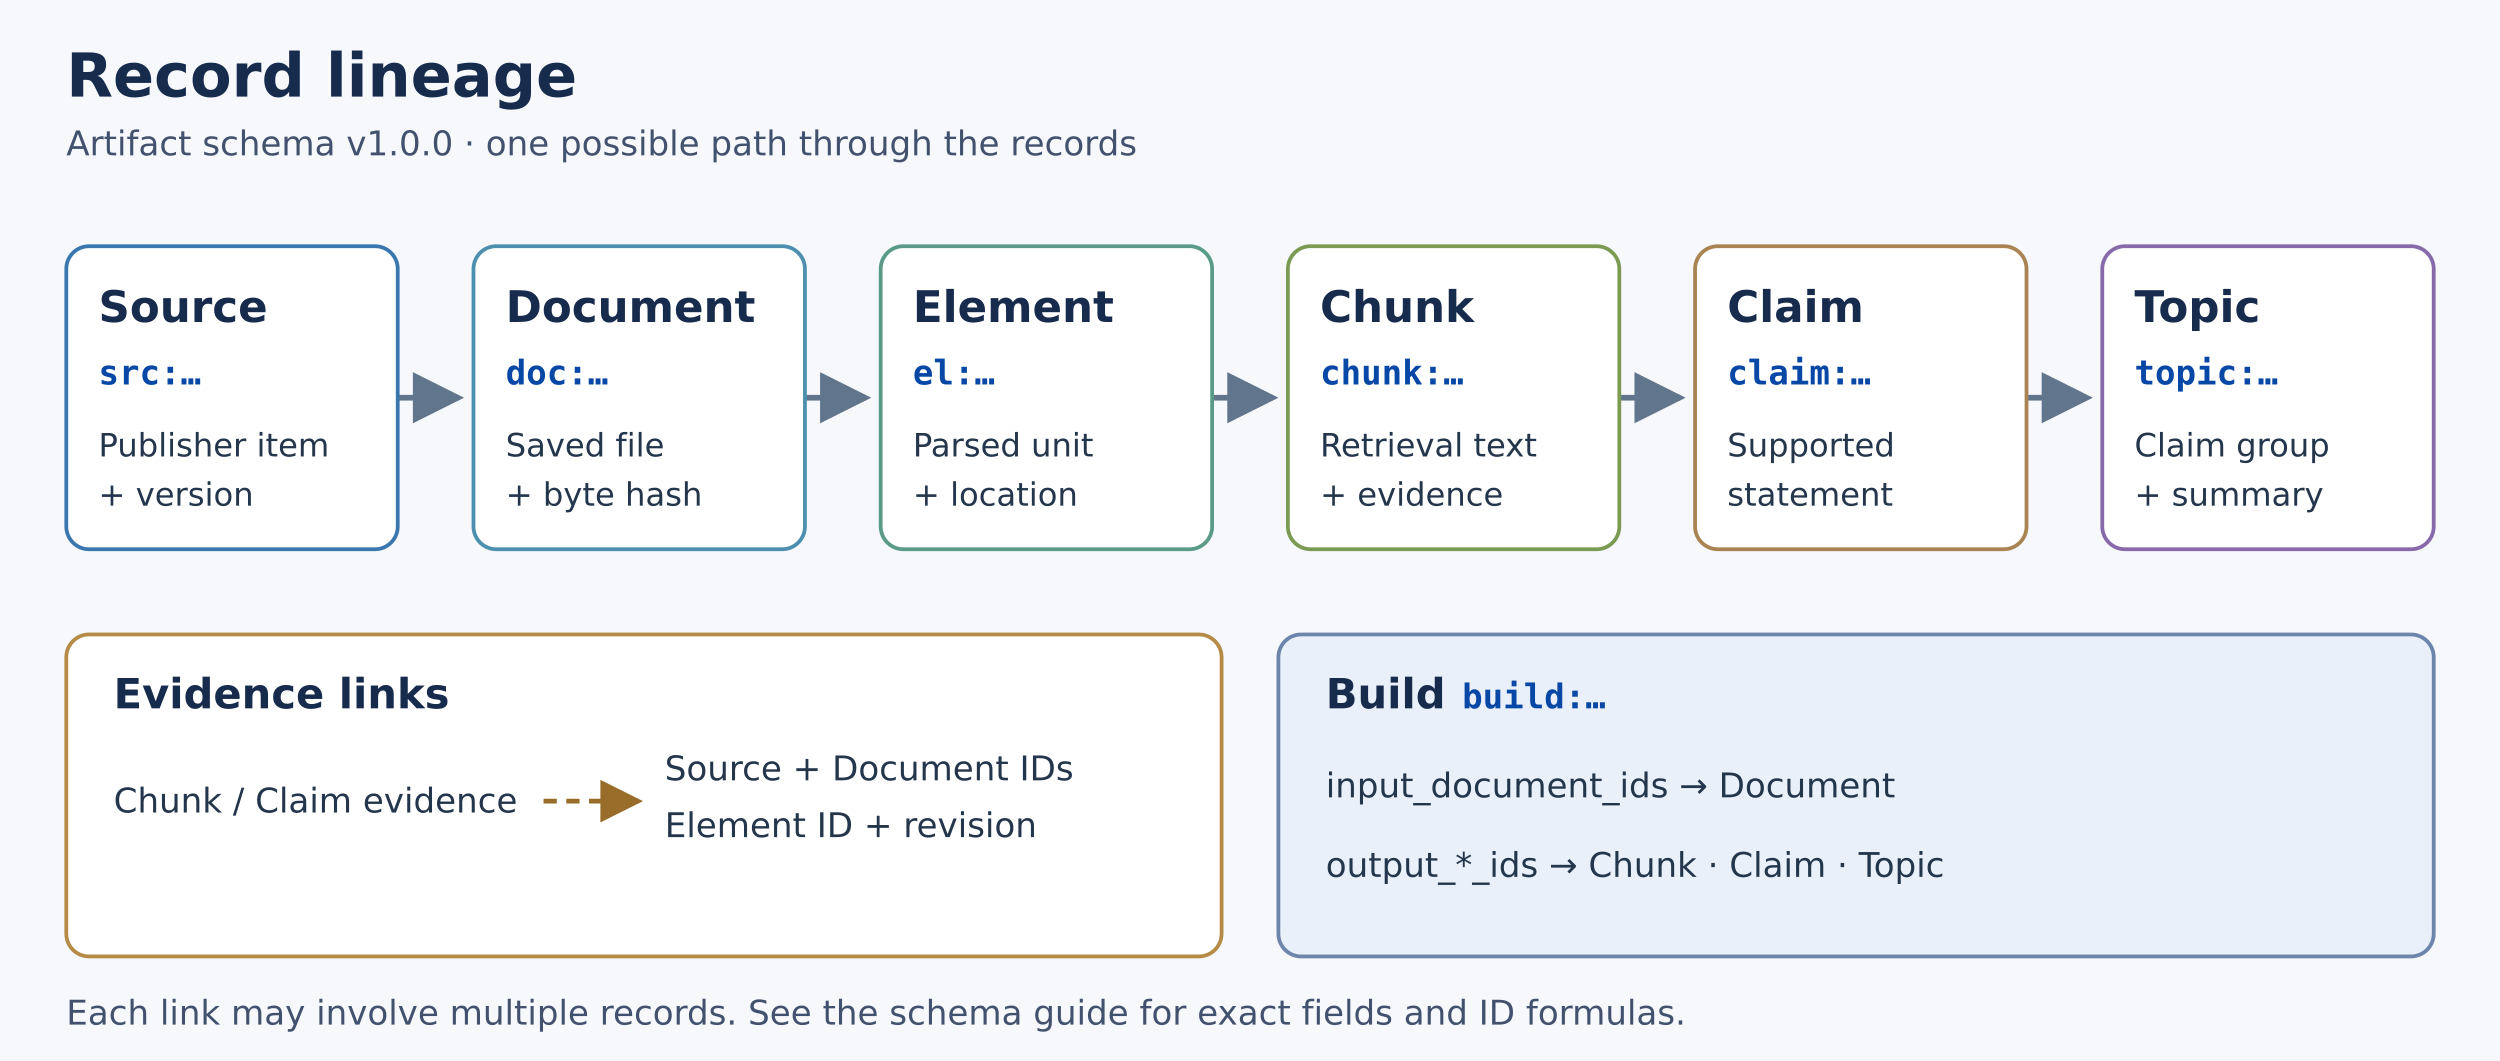
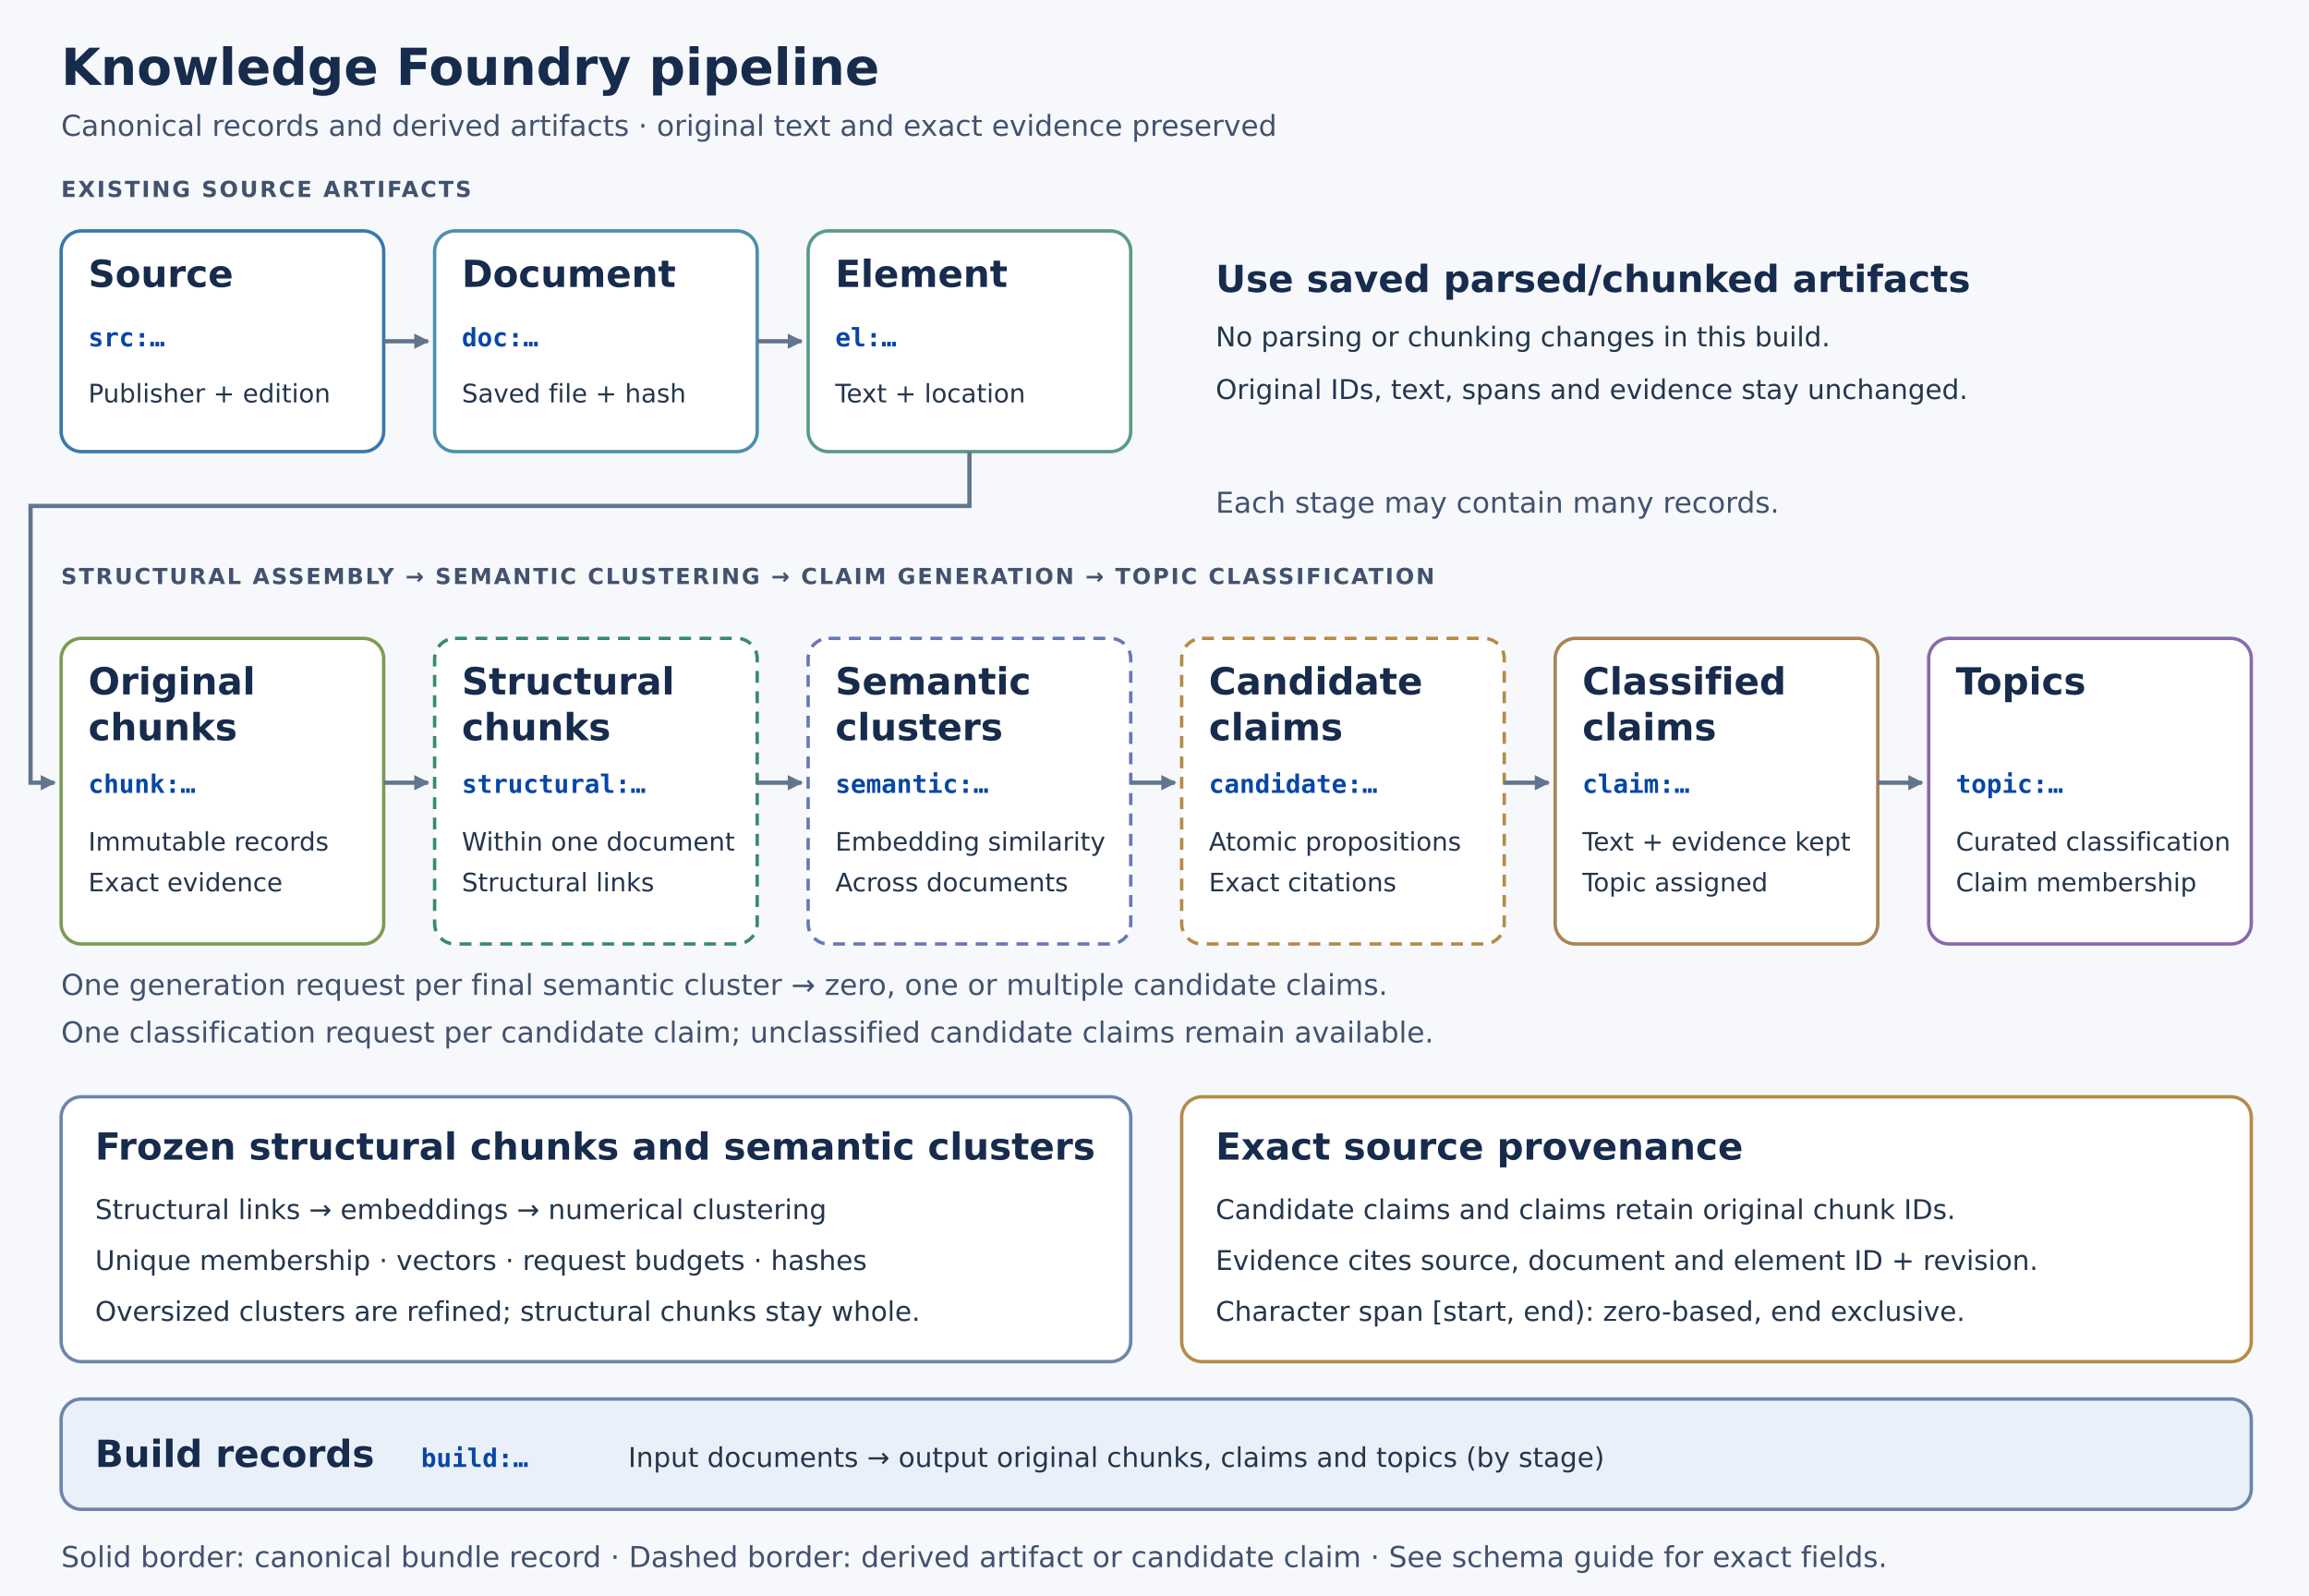
- <svg xmlns="http://www.w3.org/2000/svg" width="1320" height="560" viewBox="0 0 1320 560" role="img" aria-labelledby="title description">
+ <svg xmlns="http://www.w3.org/2000/svg" width="1360" height="940" viewBox="0 0 1360 940" role="img" aria-labelledby="title description">
  <defs>
-     <marker id="arrow" markerWidth="9" markerHeight="9" refX="8" refY="4.5" orient="auto">
+     <marker id="arrow" markerWidth="9" markerHeight="9" refX="8" refY="4.5" orient="auto" markerUnits="userSpaceOnUse">
      <path d="M0 0 L9 4.5 L0 9 Z" fill="#61758c" />
-     </marker>
-     <marker id="cite-arrow" markerWidth="9" markerHeight="9" refX="8" refY="4.5" orient="auto">
-       <path d="M0 0 L9 4.5 L0 9 Z" fill="#986c29" />
    </marker>
  </defs>
  <style>
    text { font-family: "DejaVu Sans", sans-serif; fill: #24364c; }
-     .heading { font-size: 32px; font-weight: 700; fill: #172b4d; }
-     .subheading { font-size: 18px; fill: #42526e; }
-     .card-title { font-size: 23px; font-weight: 700; fill: #172b4d; }
-     .id { font-family: "DejaVu Sans Mono", monospace; font-size: 18px; font-weight: 700; fill: #0747a6; }
-     .card-copy { font-size: 17px; }
+     .heading { font-size: 30px; font-weight: 700; fill: #172b4d; }
+     .subheading { font-size: 17px; fill: #42526e; }
+     .section { font-size: 13px; font-weight: 700; letter-spacing: 1.1px; fill: #42526e; }
+     .card-title { font-size: 22px; font-weight: 700; fill: #172b4d; }
+     .id { font-family: "DejaVu Sans Mono", monospace; font-size: 15px; font-weight: 700; fill: #0747a6; }
+     .card-copy { font-size: 15px; }
    .panel-title { font-size: 22px; font-weight: 700; fill: #172b4d; }
-     .panel-copy { font-size: 18px; }
-     .flow { fill: none; stroke: #61758c; stroke-width: 3; marker-end: url(#arrow); }
+     .panel-copy { font-size: 16px; }
+     .flow { fill: none; stroke: #61758c; stroke-width: 2.5; marker-end: url(#arrow); }
  </style>
-   <rect width="1320" height="560" fill="#f6f8fc" />
-   <text x="35" y="51" class="heading">Record lineage</text>
-   <text x="35" y="82" class="subheading">Artifact schema v1.0.0 · one possible path through the records</text>
-   <path d="M210 210 H242" class="flow" />
-   <path d="M425 210 H457" class="flow" />
-   <path d="M640 210 H672" class="flow" />
-   <path d="M855 210 H887" class="flow" />
-   <path d="M1070 210 H1102" class="flow" />
-   <g transform="translate(35 130)">
-     <rect width="175" height="160" rx="12" fill="#fff" stroke="#3a77ae" stroke-width="2" />
-     <text x="17" y="40" class="card-title">Source</text>
-     <text x="17" y="73" class="id">src:…</text>
-     <text x="17" y="111" class="card-copy">Publisher item</text>
-     <text x="17" y="137" class="card-copy">+ version</text>
+   <rect width="1360" height="940" fill="#f6f8fc" />
+   <text x="36" y="50" class="heading">Knowledge Foundry pipeline</text>
+   <text x="36" y="80" class="subheading">Canonical records and derived artifacts · original text and exact evidence preserved</text>
+   <text x="36" y="116" class="section">EXISTING SOURCE ARTIFACTS</text>
+   <g transform="translate(36 136)">
+     <rect width="190" height="130" rx="12" fill="#fff" stroke="#3a77ae" stroke-width="2" />
+     <text x="16" y="33" class="card-title">Source</text>
+     <text x="16" y="68" class="id">src:…</text>
+     <text x="16" y="101" class="card-copy">Publisher + edition</text>
  </g>
-   <g transform="translate(250 130)">
-     <rect width="175" height="160" rx="12" fill="#fff" stroke="#4c8fae" stroke-width="2" />
-     <text x="17" y="40" class="card-title">Document</text>
-     <text x="17" y="73" class="id">doc:…</text>
-     <text x="17" y="111" class="card-copy">Saved file</text>
-     <text x="17" y="137" class="card-copy">+ byte hash</text>
+   <g transform="translate(256 136)">
+     <rect width="190" height="130" rx="12" fill="#fff" stroke="#4c8fae" stroke-width="2" />
+     <text x="16" y="33" class="card-title">Document</text>
+     <text x="16" y="68" class="id">doc:…</text>
+     <text x="16" y="101" class="card-copy">Saved file + hash</text>
  </g>
-   <g transform="translate(465 130)">
-     <rect width="175" height="160" rx="12" fill="#fff" stroke="#5a9b88" stroke-width="2" />
-     <text x="17" y="40" class="card-title">Element</text>
-     <text x="17" y="73" class="id">el:…</text>
-     <text x="17" y="111" class="card-copy">Parsed unit</text>
-     <text x="17" y="137" class="card-copy">+ location</text>
+   <g transform="translate(476 136)">
+     <rect width="190" height="130" rx="12" fill="#fff" stroke="#5a9b88" stroke-width="2" />
+     <text x="16" y="33" class="card-title">Element</text>
+     <text x="16" y="68" class="id">el:…</text>
+     <text x="16" y="101" class="card-copy">Text + location</text>
  </g>
-   <g transform="translate(680 130)">
-     <rect width="175" height="160" rx="12" fill="#fff" stroke="#7b9b53" stroke-width="2" />
-     <text x="17" y="40" class="card-title">Chunk</text>
-     <text x="17" y="73" class="id">chunk:…</text>
-     <text x="17" y="111" class="card-copy">Retrieval text</text>
-     <text x="17" y="137" class="card-copy">+ evidence</text>
+   <path d="M226 201 H252" class="flow" />
+   <path d="M446 201 H472" class="flow" />
+   <text x="716" y="172" class="panel-title">Use saved parsed/chunked artifacts</text>
+   <text x="716" y="204" class="panel-copy">No parsing or chunking changes in this build.</text>
+   <text x="716" y="235" class="panel-copy">Original IDs, text, spans and evidence stay unchanged.</text>
+   <path d="M571 266 V298 H18 V461 H32" class="flow" />
+   <text x="716" y="302" class="subheading">Each stage may contain many records.</text>
+   <text x="36" y="344" class="section">STRUCTURAL ASSEMBLY → SEMANTIC CLUSTERING → CLAIM GENERATION → TOPIC CLASSIFICATION</text>
+   <g transform="translate(36 376)">
+     <rect width="190" height="180" rx="12" fill="#fff" stroke="#7b9b53" stroke-width="2" />
+     <text x="16" y="33" class="card-title">Original</text>
+     <text x="16" y="60" class="card-title">chunks</text>
+     <text x="16" y="91" class="id">chunk:…</text>
+     <text x="16" y="125" class="card-copy">Immutable records</text>
+     <text x="16" y="149" class="card-copy">Exact evidence</text>
  </g>
-   <g transform="translate(895 130)">
-     <rect width="175" height="160" rx="12" fill="#fff" stroke="#a98452" stroke-width="2" />
-     <text x="17" y="40" class="card-title">Claim</text>
-     <text x="17" y="73" class="id">claim:…</text>
-     <text x="17" y="111" class="card-copy">Supported</text>
-     <text x="17" y="137" class="card-copy">statement</text>
+   <g transform="translate(256 376)">
+     <rect width="190" height="180" rx="12" fill="#fff" stroke="#388a70" stroke-width="2" stroke-dasharray="7 5" />
+     <text x="16" y="33" class="card-title">Structural</text>
+     <text x="16" y="60" class="card-title">chunks</text>
+     <text x="16" y="91" class="id">structural:…</text>
+     <text x="16" y="125" class="card-copy">Within one document</text>
+     <text x="16" y="149" class="card-copy">Structural links</text>
  </g>
-   <g transform="translate(1110 130)">
-     <rect width="175" height="160" rx="12" fill="#fff" stroke="#8869aa" stroke-width="2" />
-     <text x="17" y="40" class="card-title">Topic</text>
-     <text x="17" y="73" class="id">topic:…</text>
-     <text x="17" y="111" class="card-copy">Claim group</text>
-     <text x="17" y="137" class="card-copy">+ summary</text>
+   <g transform="translate(476 376)">
+     <rect width="190" height="180" rx="12" fill="#fff" stroke="#6978b5" stroke-width="2" stroke-dasharray="7 5" />
+     <text x="16" y="33" class="card-title">Semantic</text>
+     <text x="16" y="60" class="card-title">clusters</text>
+     <text x="16" y="91" class="id">semantic:…</text>
+     <text x="16" y="125" class="card-copy">Embedding similarity</text>
+     <text x="16" y="149" class="card-copy">Across documents</text>
  </g>
-   <rect x="35" y="335" width="610" height="170" rx="12" fill="#fff" stroke="#b58b46" stroke-width="2" />
-   <text x="60" y="374" class="panel-title">Evidence links</text>
-   <text x="60" y="429" class="panel-copy">Chunk / Claim evidence</text>
-   <path d="M287 423 H337" fill="none" stroke="#986c29" stroke-width="2.5" stroke-dasharray="7 5" marker-end="url(#cite-arrow)" />
-   <text x="351" y="412" class="panel-copy">Source + Document IDs</text>
-   <text x="351" y="442" class="panel-copy">Element ID + revision</text>
-   <rect x="675" y="335" width="610" height="170" rx="12" fill="#eaf0fa" stroke="#6d85ab" stroke-width="2" />
-   <text x="700" y="374" class="panel-title">Build</text>
-   <text x="772" y="374" class="id">build:…</text>
-   <text x="700" y="421" class="panel-copy">input_document_ids → Document</text>
-   <text x="700" y="463" class="panel-copy">output_*_ids → Chunk · Claim · Topic</text>
-   <text x="35" y="541" class="subheading">Each link may involve multiple records. See the schema guide for exact fields and ID formulas.</text>
+   <g transform="translate(696 376)">
+     <rect width="190" height="180" rx="12" fill="#fff" stroke="#b58b46" stroke-width="2" stroke-dasharray="7 5" />
+     <text x="16" y="33" class="card-title">Candidate</text>
+     <text x="16" y="60" class="card-title">claims</text>
+     <text x="16" y="91" class="id">candidate:…</text>
+     <text x="16" y="125" class="card-copy">Atomic propositions</text>
+     <text x="16" y="149" class="card-copy">Exact citations</text>
+   </g>
+   <g transform="translate(916 376)">
+     <rect width="190" height="180" rx="12" fill="#fff" stroke="#a98452" stroke-width="2" />
+     <text x="16" y="33" class="card-title">Classified</text>
+     <text x="16" y="60" class="card-title">claims</text>
+     <text x="16" y="91" class="id">claim:…</text>
+     <text x="16" y="125" class="card-copy">Text + evidence kept</text>
+     <text x="16" y="149" class="card-copy">Topic assigned</text>
+   </g>
+   <g transform="translate(1136 376)">
+     <rect width="190" height="180" rx="12" fill="#fff" stroke="#8869aa" stroke-width="2" />
+     <text x="16" y="33" class="card-title">Topics</text>
+     <text x="16" y="91" class="id">topic:…</text>
+     <text x="16" y="125" class="card-copy">Curated classification</text>
+     <text x="16" y="149" class="card-copy">Claim membership</text>
+   </g>
+   <path d="M226 461 H252" class="flow" />
+   <path d="M446 461 H472" class="flow" />
+   <path d="M666 461 H692" class="flow" />
+   <path d="M886 461 H912" class="flow" />
+   <path d="M1106 461 H1132" class="flow" />
+   <text x="36" y="586" class="subheading">One generation request per final semantic cluster → zero, one or multiple candidate claims.</text>
+   <text x="36" y="614" class="subheading">One classification request per candidate claim; unclassified candidate claims remain available.</text>
+   <rect x="36" y="646" width="630" height="156" rx="12" fill="#fff" stroke="#6d85ab" stroke-width="2" />
+   <rect x="696" y="646" width="630" height="156" rx="12" fill="#fff" stroke="#b58b46" stroke-width="2" />
+   <text x="56" y="683" class="panel-title">Frozen structural chunks and semantic clusters</text>
+   <text x="56" y="718" class="panel-copy">Structural links → embeddings → numerical clustering</text>
+   <text x="56" y="748" class="panel-copy">Unique membership · vectors · request budgets · hashes</text>
+   <text x="56" y="778" class="panel-copy">Oversized clusters are refined; structural chunks stay whole.</text>
+   <text x="716" y="683" class="panel-title">Exact source provenance</text>
+   <text x="716" y="718" class="panel-copy">Candidate claims and claims retain original chunk IDs.</text>
+   <text x="716" y="748" class="panel-copy">Evidence cites source, document and element ID + revision.</text>
+   <text x="716" y="778" class="panel-copy">Character span [start, end): zero-based, end exclusive.</text>
+   <rect x="36" y="824" width="1290" height="65" rx="12" fill="#eaf0fa" stroke="#6d85ab" stroke-width="2" />
+   <text x="56" y="864" class="panel-title">Build records</text>
+   <text x="248" y="864" class="id">build:…</text>
+   <text x="370" y="864" class="panel-copy">Input documents → output original chunks, claims and topics (by stage)</text>
+   <text x="36" y="923" class="subheading">Solid border: canonical bundle record · Dashed border: derived artifact or candidate claim · See schema guide for exact fields.</text>
</svg>
